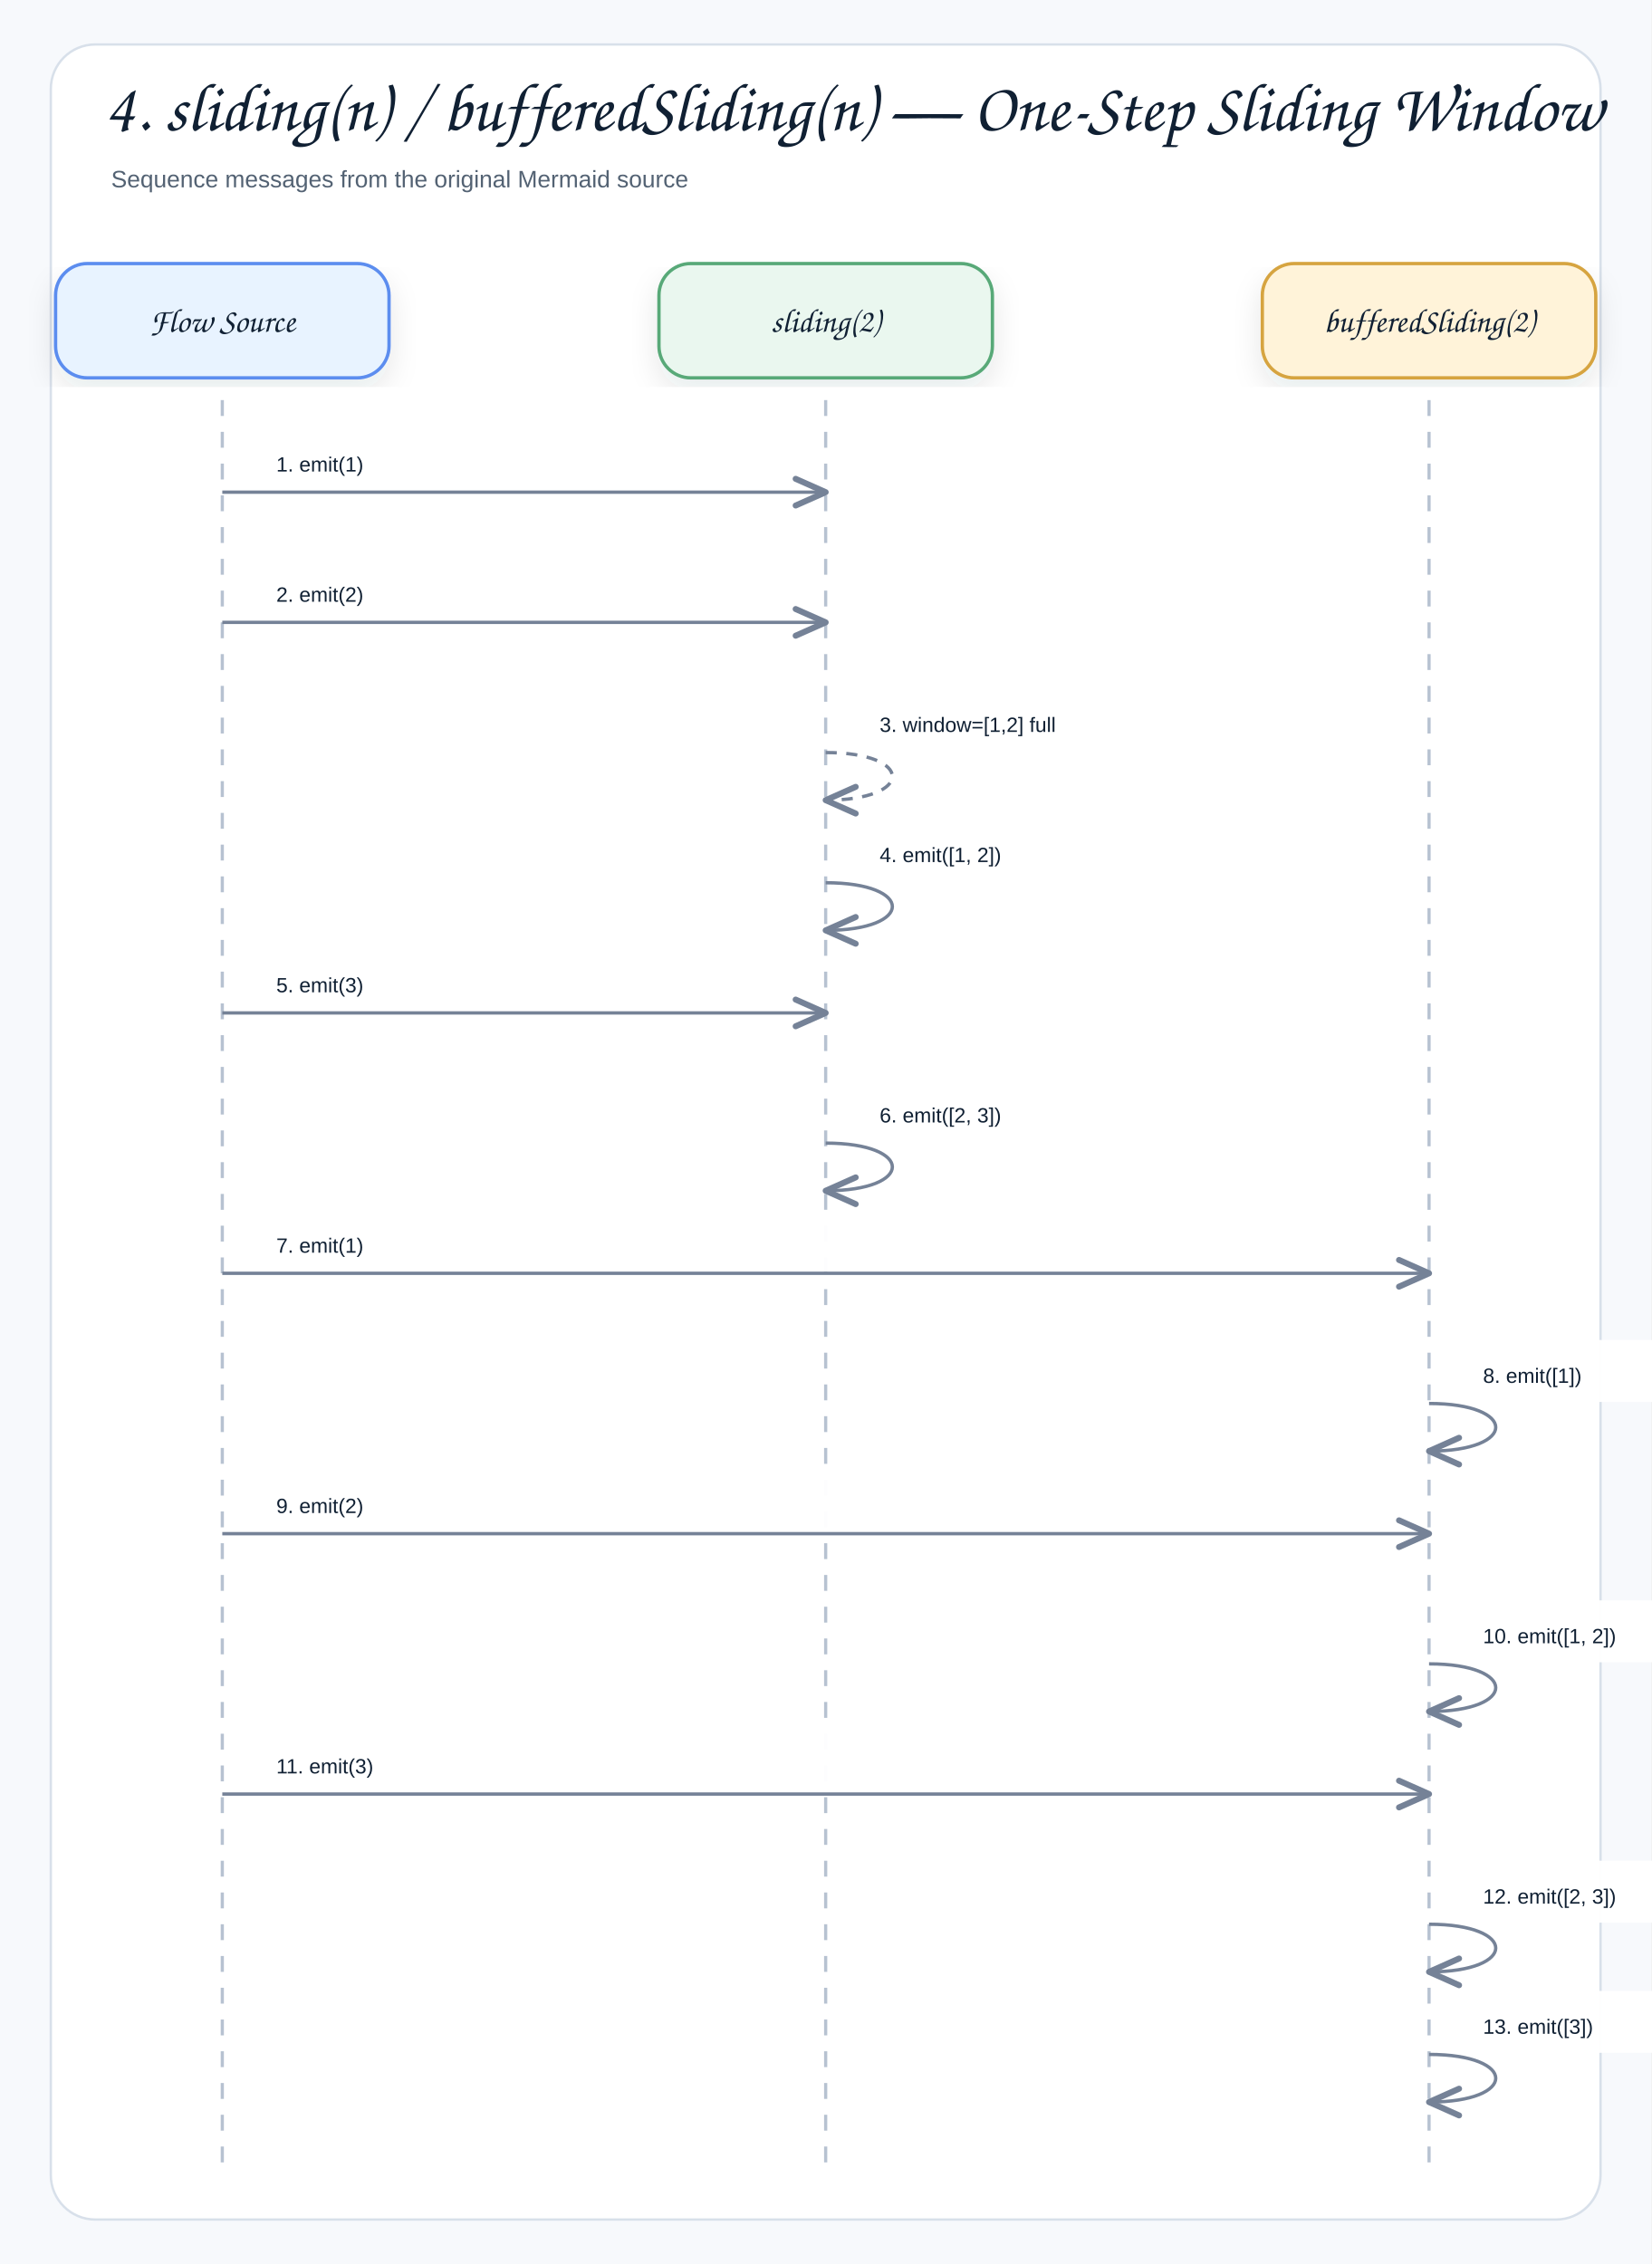
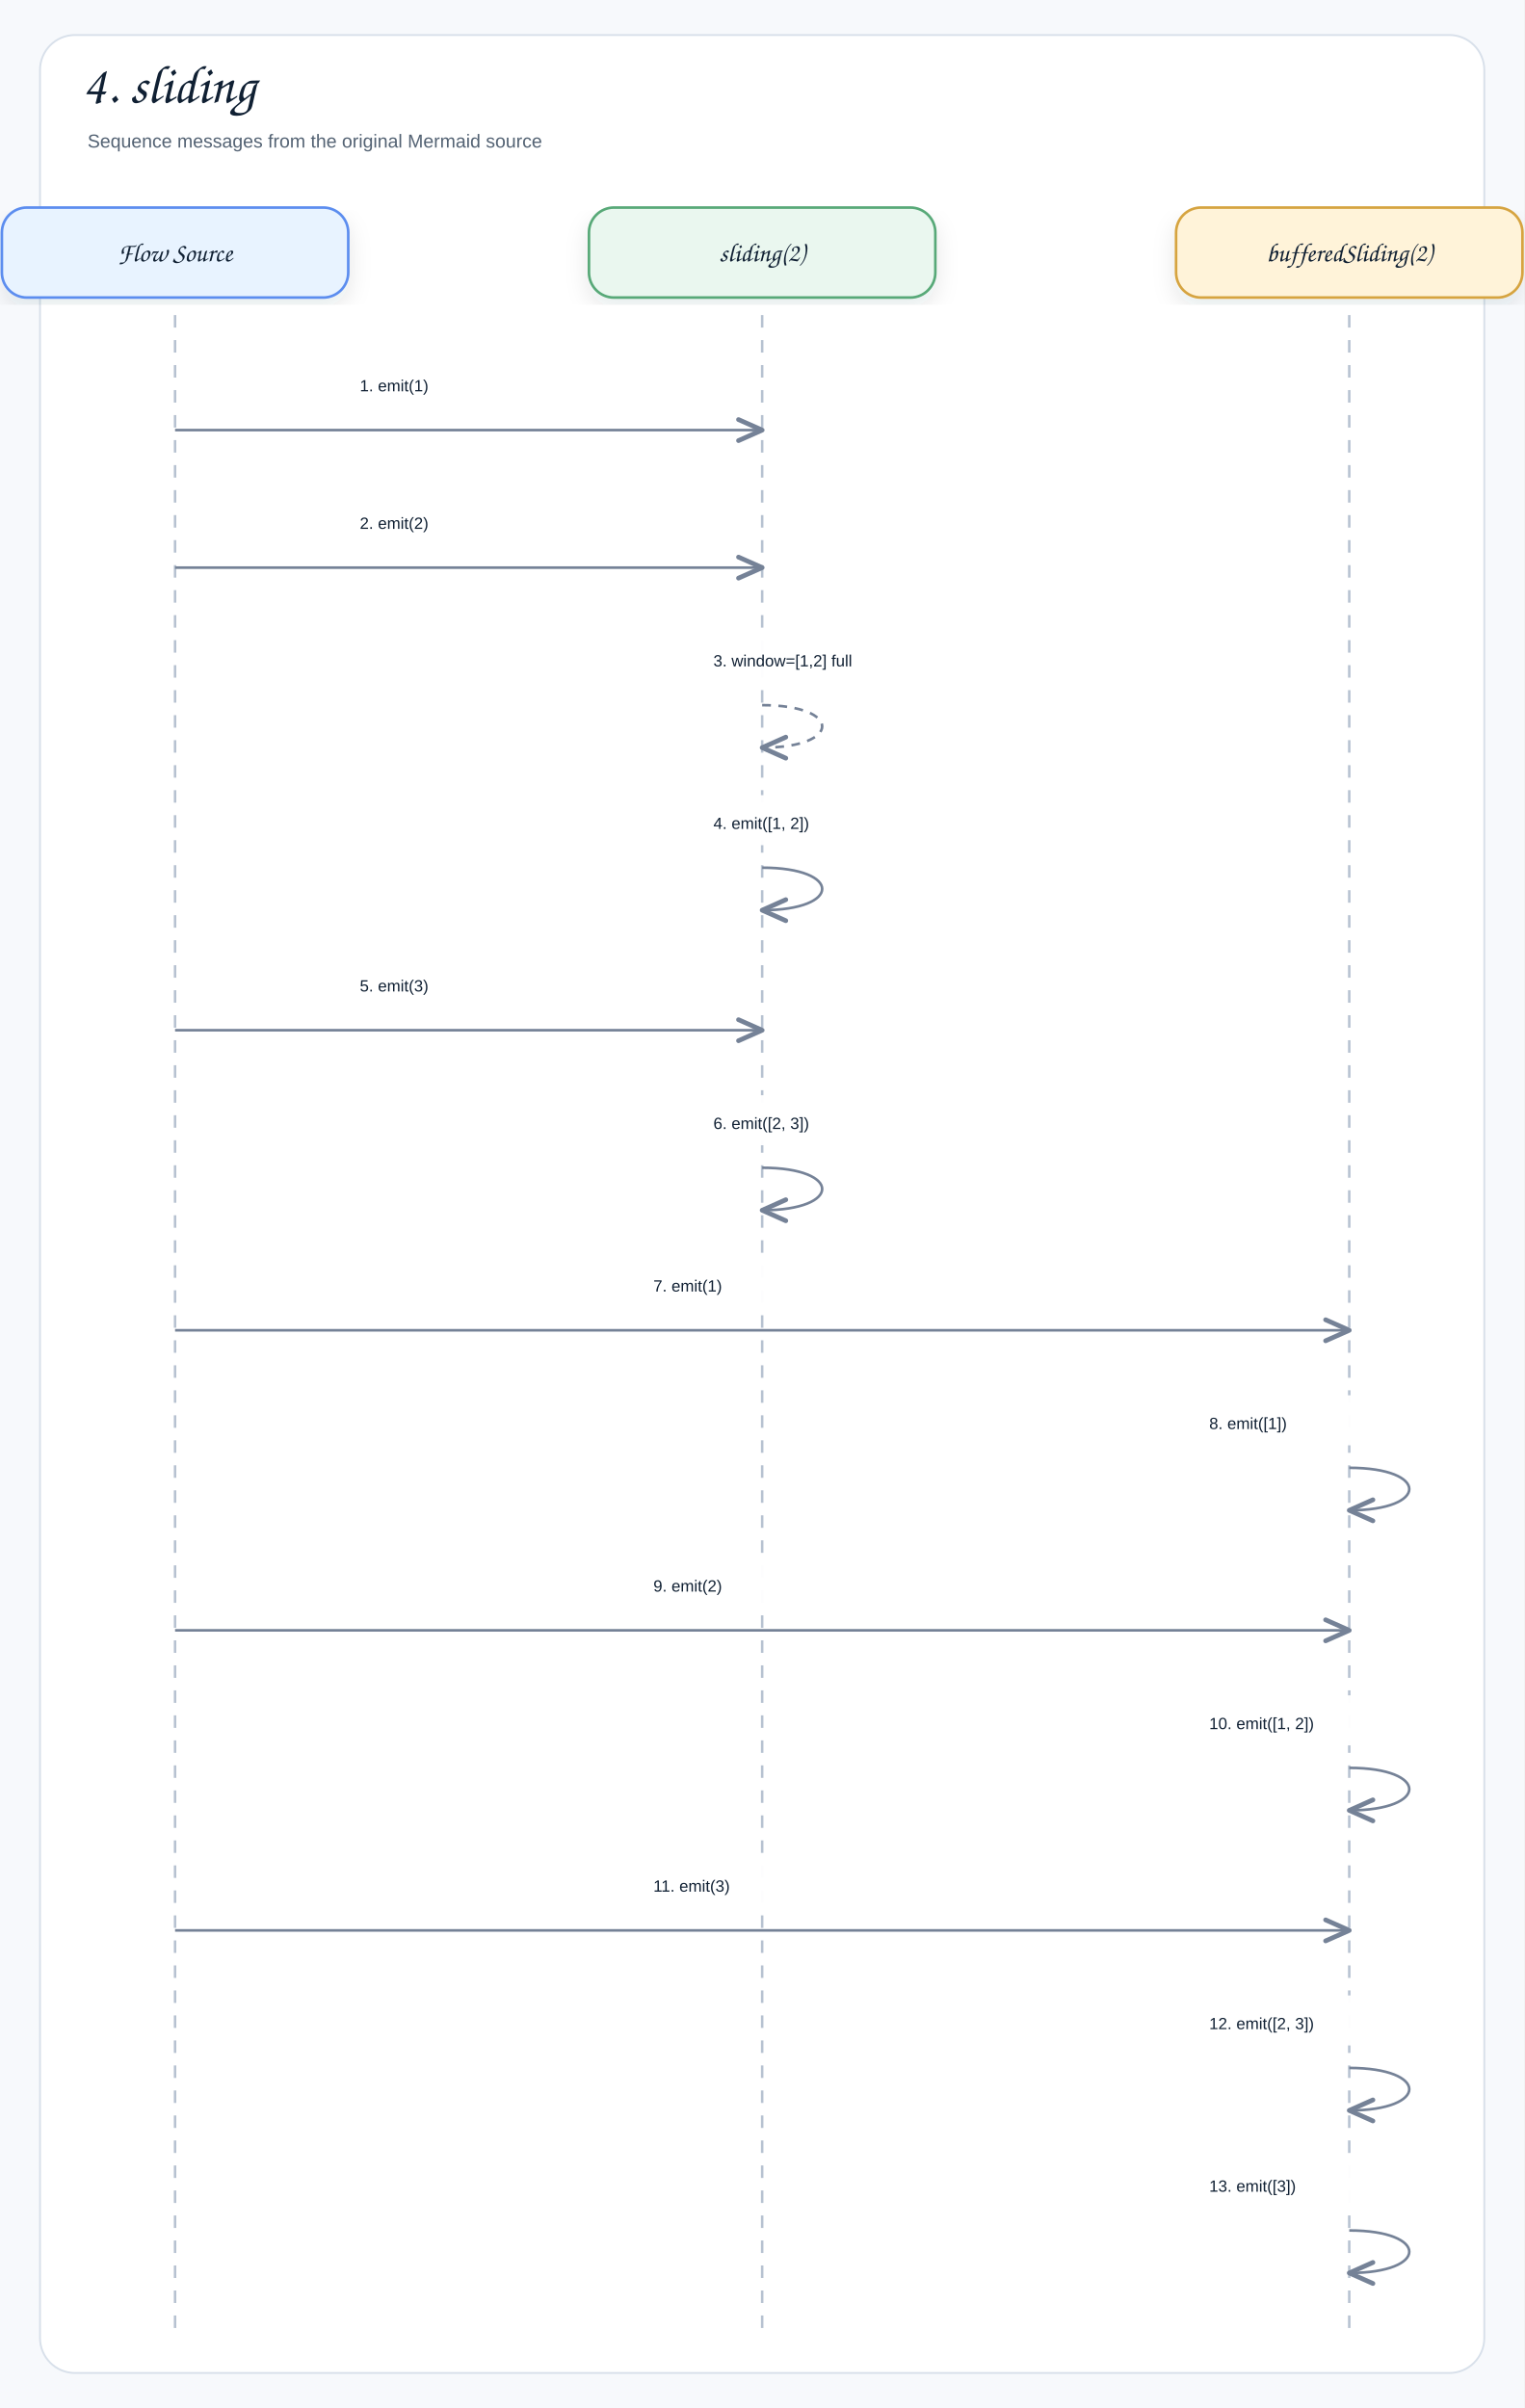
- <svg xmlns="http://www.w3.org/2000/svg" width="1040" height="1426" viewBox="0 0 1040 1426" role="img" aria-label="4. sliding(n) / bufferedSliding(n) — One-Step Sliding Window">
+ <svg xmlns="http://www.w3.org/2000/svg" width="1219" height="1926" viewBox="0 0 1219 1926" role="img" aria-label="4. sliding(n) / bufferedSliding(n) — One-Step Sliding Window">
  <defs>
    <filter id="shadow" x="-8%" y="-8%" width="116%" height="116%">
      <feDropShadow dx="0" dy="8" stdDeviation="9" flood-color="#1f2937" flood-opacity="0.10" />
    </filter>
    <marker id="openArrow" markerWidth="12" markerHeight="10" refX="10" refY="5" orient="auto" markerUnits="strokeWidth">
      <path d="M 1 1 L 10 5 L 1 9" fill="none" stroke="#758297" stroke-width="1.8" stroke-linecap="round" stroke-linejoin="round" />
    </marker>
    <marker id="inherit" markerWidth="14" markerHeight="12" refX="12" refY="6" orient="auto" markerUnits="strokeWidth">
      <path d="M 0 1 L 12 6 L 0 11 Z" fill="#ffffff" stroke="#758297" stroke-width="1.8" />
    </marker>
    <style>
    .canvas{fill:#f7f9fc}.frame{fill:#fff;stroke:#d8e0ea;stroke-width:1.5}
    .title{font-family:"Architects Daughter","Comic Sans MS","Comic Sans",cursive;font-size:43px;font-weight:400;fill:#102033}
    .subtitle{font-family:"Comic Sans MS","Comic Sans","Comic Neue",Arial,sans-serif;font-size:15px;font-weight:400;fill:#536273}
    .label{font-family:"Architects Daughter","Comic Sans MS","Comic Sans",cursive;font-size:25px;font-weight:400;fill:#102033}
    .smallLabel{font-family:"Architects Daughter","Comic Sans MS","Comic Sans",cursive;font-size:21px;font-weight:400;fill:#102033}
    .mono{font-family:"Comic Sans MS","Comic Sans","Comic Neue",Arial,sans-serif;font-size:12px;font-weight:400;fill:#102033}
    .small{font-family:"Comic Sans MS","Comic Sans","Comic Neue",Arial,sans-serif;font-size:12px;font-weight:400;fill:#536273}
    .strong{font-family:"Comic Sans MS","Comic Sans","Comic Neue",Arial,sans-serif;font-size:13px;font-weight:400;fill:#102033}
    .card{stroke-width:2.1;filter:url(#shadow)}.compartment{stroke-width:1.5;fill:none}
    .line{stroke:#758297;stroke-width:2.1;fill:none;marker-end:url(#openArrow)}
    .plainLine{stroke:#758297;stroke-width:2.1;fill:none}
    .dashed{stroke:#758297;stroke-width:2.1;stroke-dasharray:7 6;fill:none;marker-end:url(#openArrow)}
    .inheritLine{stroke:#758297;stroke-width:2.2;fill:none;marker-end:url(#inherit)}
    .implLine{stroke:#758297;stroke-width:2.2;stroke-dasharray:8 7;fill:none;marker-end:url(#inherit)}
  </style>
  </defs>
-   <rect class="canvas" width="1040" height="1426" />
-   <rect class="frame" x="32" y="28" width="976" height="1370" rx="28" />
-   <text class="title" x="66" y="82">4. sliding(n) / bufferedSliding(n) — One-Step Sliding Window</text>
+   <rect class="canvas" width="1219" height="1926" />
+   <rect class="frame" x="32" y="28" width="1155" height="1870" rx="28" />
+   <text class="title" x="66" y="82">4. sliding</text>
  <text class="subtitle" x="70" y="118">Sequence messages from the original Mermaid source</text>
-   <rect class="card" x="35" y="166" width="210" height="72" rx="20" fill="#E8F3FF" stroke="#5B8DEF" />
+   <rect class="card" x="1.5" y="166" width="277" height="72" rx="20" fill="#E8F3FF" stroke="#5B8DEF" />
  <text class="smallLabel" x="140" y="209" text-anchor="middle">Flow Source</text>
-   <line x1="140" y1="252" x2="140" y2="1366" stroke="#b7c2d1" stroke-width="2" stroke-dasharray="10 10" />
-   <rect class="card" x="415" y="166" width="210" height="72" rx="20" fill="#EAF7EF" stroke="#58A978" />
-   <text class="smallLabel" x="520" y="209" text-anchor="middle">sliding(2)</text>
-   <line x1="520" y1="252" x2="520" y2="1366" stroke="#b7c2d1" stroke-width="2" stroke-dasharray="10 10" />
-   <rect class="card" x="795" y="166" width="210" height="72" rx="20" fill="#FFF3D9" stroke="#D6A441" />
-   <text class="smallLabel" x="900" y="209" text-anchor="middle">bufferedSliding(2)</text>
-   <line x1="900" y1="252" x2="900" y2="1366" stroke="#b7c2d1" stroke-width="2" stroke-dasharray="10 10" />
-   <rect x="158" y="270" width="344" height="39" rx="12" fill="#ffffff" opacity="0.97" />
-   <text class="strong" x="174" y="297" text-anchor="start">1. emit(1)</text>
-   <path class="line" d="M140 310 L520 310" />
-   <rect x="158" y="352" width="344" height="39" rx="12" fill="#ffffff" opacity="0.97" />
-   <text class="strong" x="174" y="379" text-anchor="start">2. emit(2)</text>
-   <path class="line" d="M140 392 L520 392" />
-   <rect x="538" y="434" width="190" height="39" rx="12" fill="#ffffff" opacity="0.97" />
-   <text class="strong" x="554" y="461" text-anchor="start">3. window=[1,2] full</text>
-   <path class="dashed" d="M520 474 C576 474 576 504 520 504" />
-   <rect x="538" y="516" width="190" height="39" rx="12" fill="#ffffff" opacity="0.97" />
-   <text class="strong" x="554" y="543" text-anchor="start">4. emit([1, 2])</text>
-   <path class="line" d="M520 556 C576 556 576 586 520 586" />
-   <rect x="158" y="598" width="344" height="39" rx="12" fill="#ffffff" opacity="0.97" />
-   <text class="strong" x="174" y="625" text-anchor="start">5. emit(3)</text>
-   <path class="line" d="M140 638 L520 638" />
-   <rect x="538" y="680" width="190" height="39" rx="12" fill="#ffffff" opacity="0.97" />
-   <text class="strong" x="554" y="707" text-anchor="start">6. emit([2, 3])</text>
-   <path class="line" d="M520 720 C576 720 576 750 520 750" />
-   <rect x="158" y="762" width="724" height="39" rx="12" fill="#ffffff" opacity="0.97" />
-   <text class="strong" x="174" y="789" text-anchor="start">7. emit(1)</text>
-   <path class="line" d="M140 802 L900 802" />
-   <rect x="918" y="844" width="190" height="39" rx="12" fill="#ffffff" opacity="0.97" />
-   <text class="strong" x="934" y="871" text-anchor="start">8. emit([1])</text>
-   <path class="line" d="M900 884 C956 884 956 914 900 914" />
-   <rect x="158" y="926" width="724" height="39" rx="12" fill="#ffffff" opacity="0.97" />
-   <text class="strong" x="174" y="953" text-anchor="start">9. emit(2)</text>
-   <path class="line" d="M140 966 L900 966" />
-   <rect x="918" y="1008" width="190" height="39" rx="12" fill="#ffffff" opacity="0.97" />
-   <text class="strong" x="934" y="1035" text-anchor="start">10. emit([1, 2])</text>
-   <path class="line" d="M900 1048 C956 1048 956 1078 900 1078" />
-   <rect x="158" y="1090" width="724" height="39" rx="12" fill="#ffffff" opacity="0.97" />
-   <text class="strong" x="174" y="1117" text-anchor="start">11. emit(3)</text>
-   <path class="line" d="M140 1130 L900 1130" />
-   <rect x="918" y="1172" width="190" height="39" rx="12" fill="#ffffff" opacity="0.97" />
-   <text class="strong" x="934" y="1199" text-anchor="start">12. emit([2, 3])</text>
-   <path class="line" d="M900 1212 C956 1212 956 1242 900 1242" />
-   <rect x="918" y="1254" width="190" height="39" rx="12" fill="#ffffff" opacity="0.97" />
-   <text class="strong" x="934" y="1281" text-anchor="start">13. emit([3])</text>
-   <path class="line" d="M900 1294 C956 1294 956 1324 900 1324" />
+   <line class="lifeline" x1="140" y1="252" x2="140" y2="1866" stroke="#b7c2d1" stroke-width="2" stroke-dasharray="10 10" />
+   <rect class="card" x="471" y="166" width="277" height="72" rx="20" fill="#EAF7EF" stroke="#58A978" />
+   <text class="smallLabel" x="609.5" y="209" text-anchor="middle">sliding(2)</text>
+   <line class="lifeline" x1="609.5" y1="252" x2="609.5" y2="1866" stroke="#b7c2d1" stroke-width="2" stroke-dasharray="10 10" />
+   <rect class="card" x="940.5" y="166" width="277" height="72" rx="20" fill="#FFF3D9" stroke="#D6A441" />
+   <text class="smallLabel" x="1079" y="209" text-anchor="middle">bufferedSliding(2)</text>
+   <line class="lifeline" x1="1079" y1="252" x2="1079" y2="1866" stroke="#b7c2d1" stroke-width="2" stroke-dasharray="10 10" />
+   <rect x="269.75" y="286" width="210" height="40" rx="12" fill="#ffffff" opacity="0.97" />
+   <text class="strong" x="287.75" y="313" text-anchor="start">1. emit(1)</text>
+   <path class="line" d="M140 344 L609.5 344" />
+   <rect x="269.75" y="396" width="210" height="40" rx="12" fill="#ffffff" opacity="0.97" />
+   <text class="strong" x="287.75" y="423" text-anchor="start">2. emit(2)</text>
+   <path class="line" d="M140 454 L609.5 454" />
+   <rect x="552.5" y="506" width="210" height="40" rx="12" fill="#ffffff" opacity="0.97" />
+   <text class="strong" x="570.5" y="533" text-anchor="start">3. window=[1,2] full</text>
+   <path class="dashed" d="M609.5 564 C673.5 564 673.5 598 609.5 598" />
+   <rect x="552.5" y="636" width="210" height="40" rx="12" fill="#ffffff" opacity="0.97" />
+   <text class="strong" x="570.5" y="663" text-anchor="start">4. emit([1, 2])</text>
+   <path class="line" d="M609.5 694 C673.5 694 673.5 728 609.5 728" />
+   <rect x="269.75" y="766" width="210" height="40" rx="12" fill="#ffffff" opacity="0.97" />
+   <text class="strong" x="287.75" y="793" text-anchor="start">5. emit(3)</text>
+   <path class="line" d="M140 824 L609.5 824" />
+   <rect x="552.5" y="876" width="210" height="40" rx="12" fill="#ffffff" opacity="0.97" />
+   <text class="strong" x="570.5" y="903" text-anchor="start">6. emit([2, 3])</text>
+   <path class="line" d="M609.5 934 C673.5 934 673.5 968 609.5 968" />
+   <rect x="504.5" y="1006" width="210" height="40" rx="12" fill="#ffffff" opacity="0.97" />
+   <text class="strong" x="522.5" y="1033" text-anchor="start">7. emit(1)</text>
+   <path class="line" d="M140 1064 L1079 1064" />
+   <rect x="949" y="1116" width="210" height="40" rx="12" fill="#ffffff" opacity="0.97" />
+   <text class="strong" x="967" y="1143" text-anchor="start">8. emit([1])</text>
+   <path class="line" d="M1079 1174 C1143 1174 1143 1208 1079 1208" />
+   <rect x="504.5" y="1246" width="210" height="40" rx="12" fill="#ffffff" opacity="0.97" />
+   <text class="strong" x="522.5" y="1273" text-anchor="start">9. emit(2)</text>
+   <path class="line" d="M140 1304 L1079 1304" />
+   <rect x="949" y="1356" width="210" height="40" rx="12" fill="#ffffff" opacity="0.97" />
+   <text class="strong" x="967" y="1383" text-anchor="start">10. emit([1, 2])</text>
+   <path class="line" d="M1079 1414 C1143 1414 1143 1448 1079 1448" />
+   <rect x="504.5" y="1486" width="210" height="40" rx="12" fill="#ffffff" opacity="0.97" />
+   <text class="strong" x="522.5" y="1513" text-anchor="start">11. emit(3)</text>
+   <path class="line" d="M140 1544 L1079 1544" />
+   <rect x="949" y="1596" width="210" height="40" rx="12" fill="#ffffff" opacity="0.97" />
+   <text class="strong" x="967" y="1623" text-anchor="start">12. emit([2, 3])</text>
+   <path class="line" d="M1079 1654 C1143 1654 1143 1688 1079 1688" />
+   <rect x="949" y="1726" width="210" height="40" rx="12" fill="#ffffff" opacity="0.97" />
+   <text class="strong" x="967" y="1753" text-anchor="start">13. emit([3])</text>
+   <path class="line" d="M1079 1784 C1143 1784 1143 1818 1079 1818" />
</svg>
